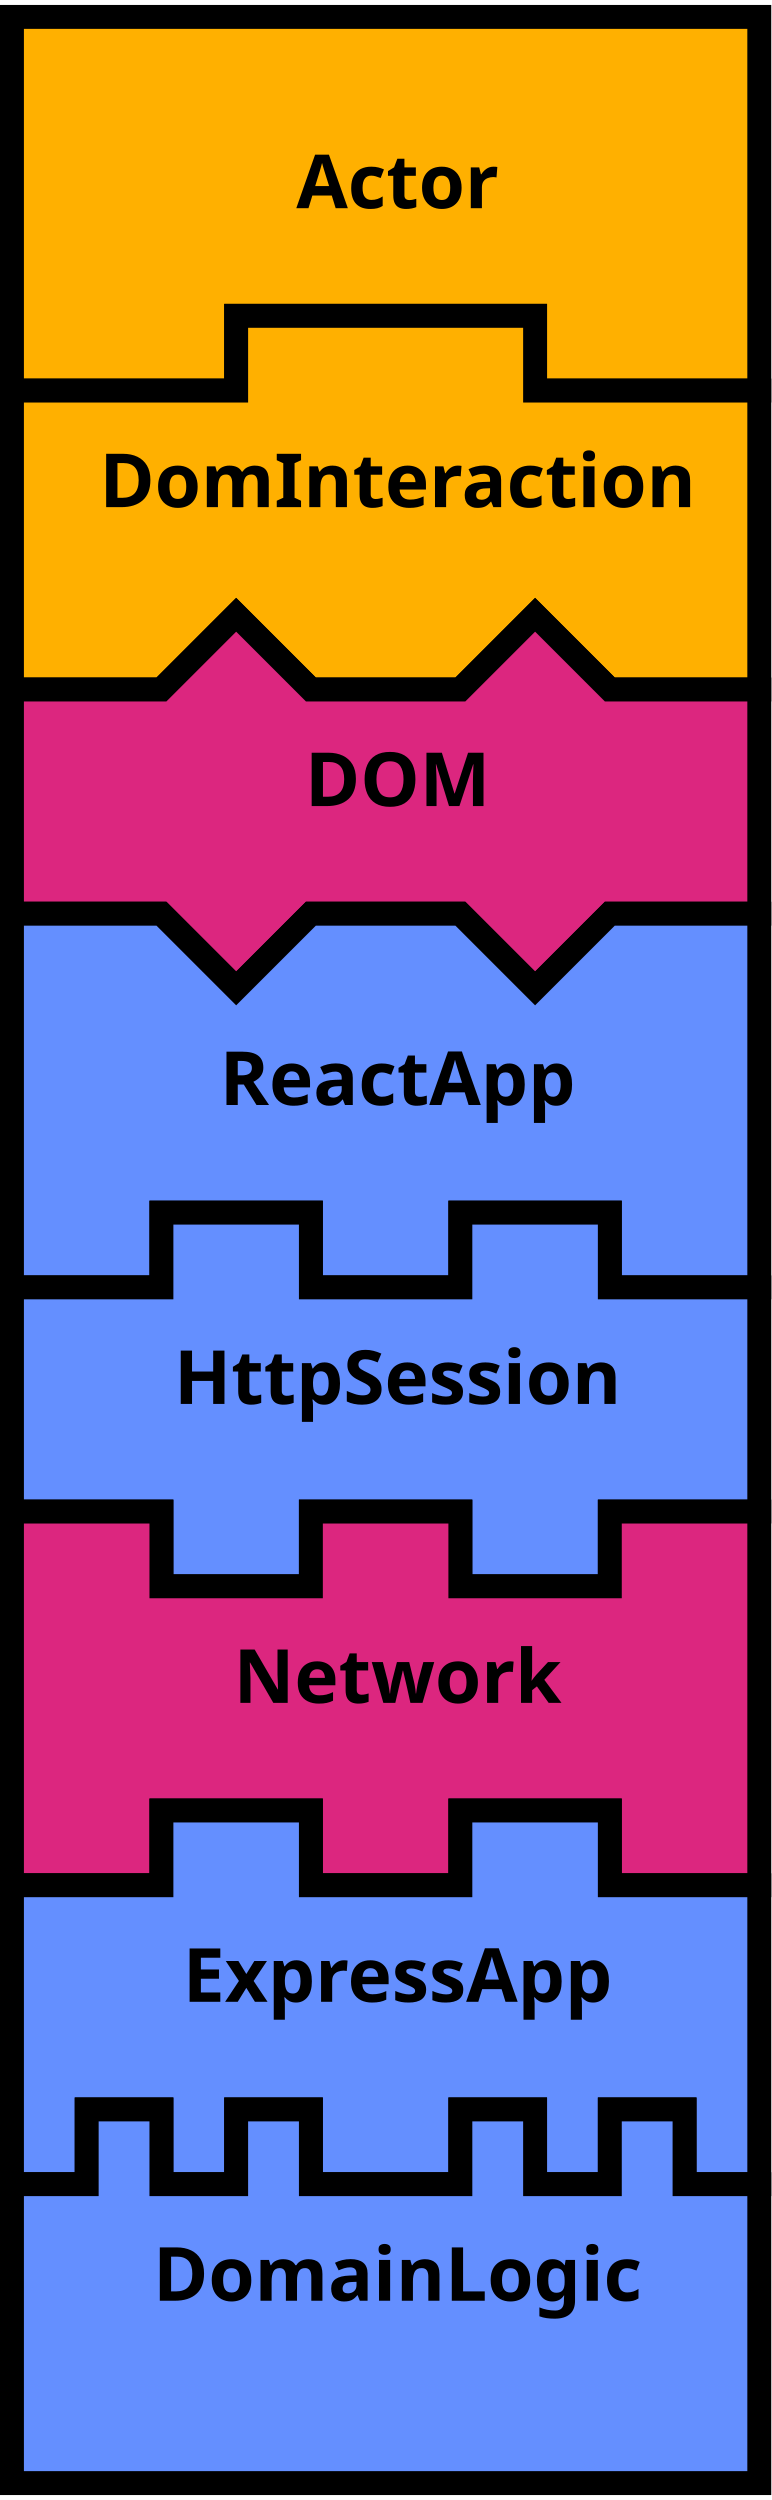
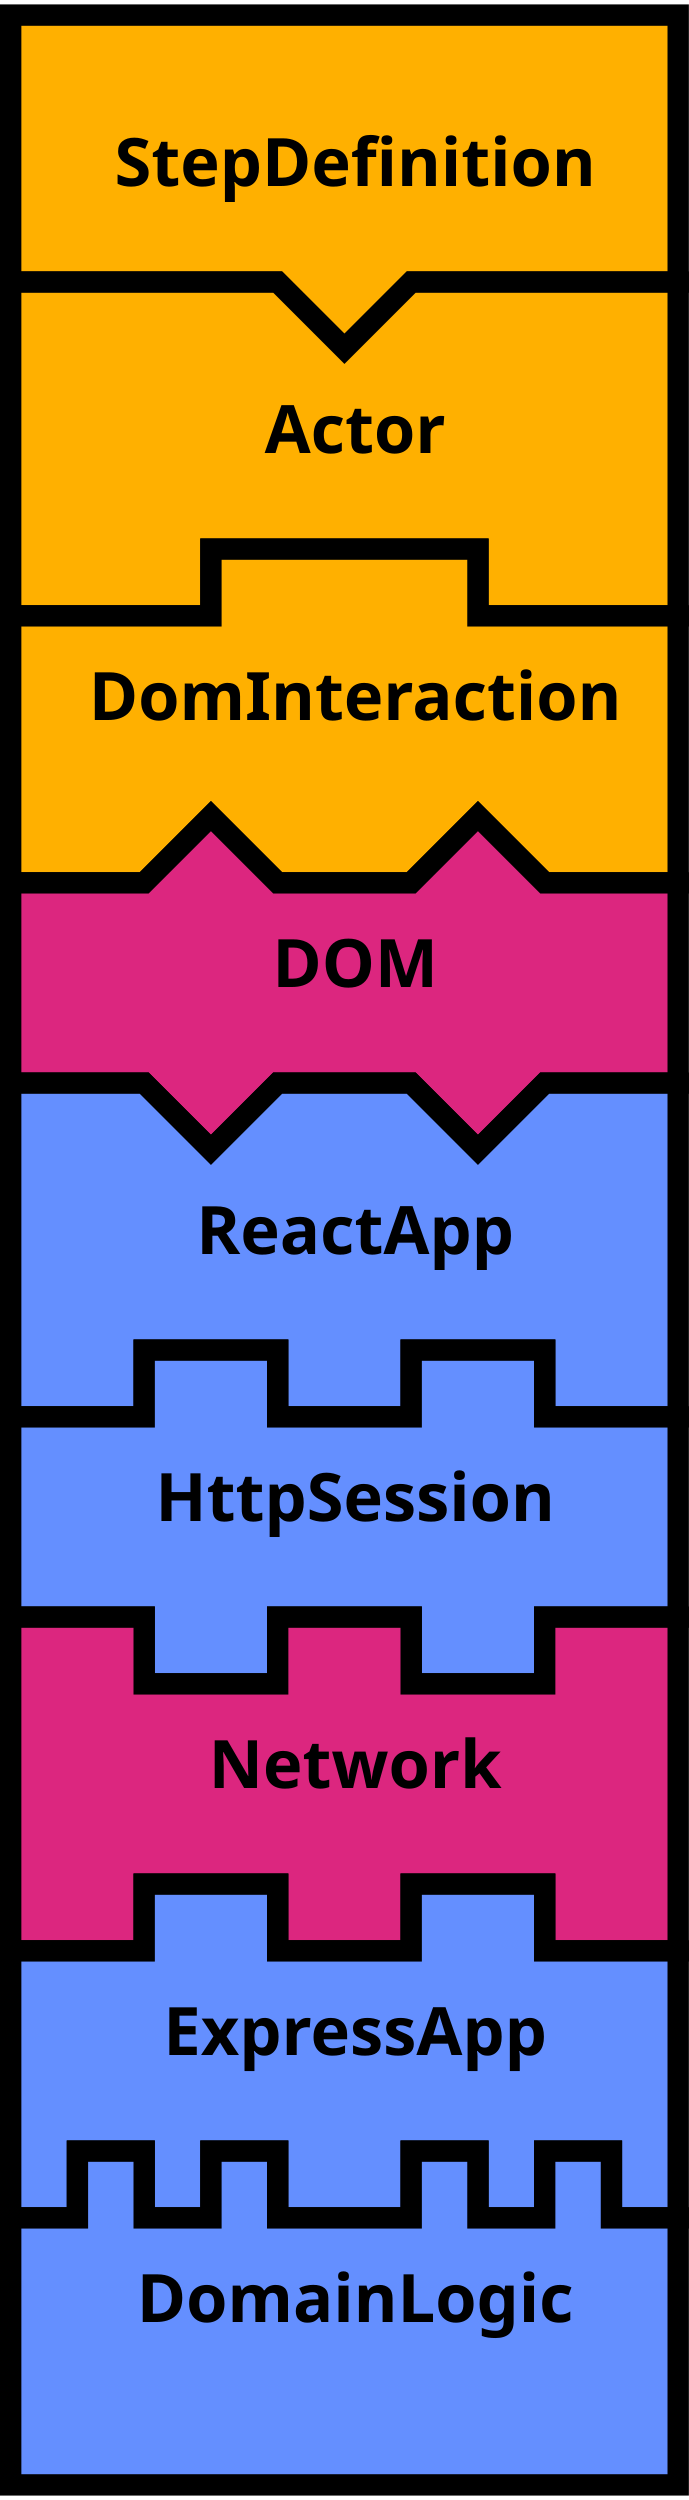
- <svg xmlns="http://www.w3.org/2000/svg" viewBox="0 0 516 1672.627" width="516" height="1672.627">
+ <svg xmlns="http://www.w3.org/2000/svg" viewBox="0 0 516 1872.627" width="516" height="1872.627">
  <defs>
    <style type="text/css">
text {
  font-size: 50px;
  font-family: sans-serif;
  font-weight: bold;
  fill: #000000;
}

path {
  stroke: #000000;
  /*
  Do not specify stroke-width here.
  It is specified in Assembly#toSvg because
  the stroke width is needed to calculate the width
  and height of the SVG
  */
}

/*
IBM palette for colour-blind people
https://davidmathlogic.com/colorblind/#%23648FFF-%23785EF0-%23DC267F-%23FE6100-%23FFB000
*/

.test {
  fill: #FFB000;
}

.infrastructure {
  fill: #DC267F;
}

.production {
  fill: #648FFF;
}

    </style>
  </defs>
  <g stroke-width="16" transform="translate(8, 11.31371)" class="test">
-     <path d="M 0 0 l 50 0 l 50 0 l 50 0 l 50 0 l 50 0 l 50 0 l 50 0 l 50 0 l 50 0 l 50 0 l 0 50 l 0 150 l 0 50 l -50 0 l -50 0 l -50 0 l 0 -50 l -50 0 l -50 0 l -50 0 l -50 0 l 0 50 l -50 0 l -50 0 l -50 0 z" />
+     <path d="M 0 0 l 50 0 l 50 0 l 50 0 l 50 0 l 50 0 l 50 0 l 50 0 l 50 0 l 50 0 l 50 0 l 0 50 l 0 150 l -50 0 l -50 0 l -50 0 l -50 0 l -50 50 l -50 -50 l -50 0 l -50 0 l -50 0 l -50 0 z" />
+     <text x="50%" y="128" alignment-baseline="middle" text-anchor="middle">StepDefinition</text>
+   </g>
+   <g stroke-width="16" transform="translate(8, 211.3137)" class="test">
+     <path d="M 0 0 l 50 0 l 50 0 l 50 0 l 50 0 l 50 50 l 50 -50 l 50 0 l 50 0 l 50 0 l 50 0 l 0 50 l 0 150 l 0 50 l -50 0 l -50 0 l -50 0 l 0 -50 l -50 0 l -50 0 l -50 0 l -50 0 l 0 50 l -50 0 l -50 0 l -50 0 z" />
    <text x="50%" y="128" alignment-baseline="middle" text-anchor="middle">Actor</text>
  </g>
-   <g stroke-width="16" transform="translate(8, 211.3137)" class="test">
+   <g stroke-width="16" transform="translate(8, 411.3137)" class="test">
    <path d="M 0 50 l 50 0 l 50 0 l 50 0 l 0 -50 l 50 0 l 50 0 l 50 0 l 50 0 l 0 50 l 50 0 l 50 0 l 50 0 l 0 150 l 0 50 l -50 0 l -50 0 l -50 -50 l -50 50 l -50 0 l -50 0 l -50 -50 l -50 50 l -50 0 l -50 0 z" />
    <text x="50%" y="128" alignment-baseline="middle" text-anchor="middle">DomInteraction</text>
  </g>
-   <g stroke-width="16" transform="translate(8, 411.3137)" class="infrastructure">
+   <g stroke-width="16" transform="translate(8, 611.3137)" class="infrastructure">
    <path d="M 0 50 l 50 0 l 50 0 l 50 -50 l 50 50 l 50 0 l 50 0 l 50 -50 l 50 50 l 50 0 l 50 0 l 0 150 l -50 0 l -50 0 l -50 50 l -50 -50 l -50 0 l -50 0 l -50 50 l -50 -50 l -50 0 l -50 0 z" />
    <text x="50%" y="128" alignment-baseline="middle" text-anchor="middle">DOM</text>
  </g>
-   <g stroke-width="16" transform="translate(8, 611.3137)" class="production">
+   <g stroke-width="16" transform="translate(8, 811.3137)" class="production">
    <path d="M 0 0 l 50 0 l 50 0 l 50 50 l 50 -50 l 50 0 l 50 0 l 50 50 l 50 -50 l 50 0 l 50 0 l 0 50 l 0 150 l 0 50 l -50 0 l -50 0 l 0 -50 l -50 0 l -50 0 l 0 50 l -50 0 l -50 0 l 0 -50 l -50 0 l -50 0 l 0 50 l -50 0 l -50 0 z" />
    <text x="50%" y="128" alignment-baseline="middle" text-anchor="middle">ReactApp</text>
  </g>
-   <g stroke-width="16" transform="translate(8, 811.3137)" class="production">
+   <g stroke-width="16" transform="translate(8, 1011.314)" class="production">
    <path d="M 0 50 l 50 0 l 50 0 l 0 -50 l 50 0 l 50 0 l 0 50 l 50 0 l 50 0 l 0 -50 l 50 0 l 50 0 l 0 50 l 50 0 l 50 0 l 0 150 l -50 0 l -50 0 l 0 50 l -50 0 l -50 0 l 0 -50 l -50 0 l -50 0 l 0 50 l -50 0 l -50 0 l 0 -50 l -50 0 l -50 0 z" />
    <text x="50%" y="128" alignment-baseline="middle" text-anchor="middle">HttpSession</text>
  </g>
-   <g stroke-width="16" transform="translate(8, 1011.314)" class="infrastructure">
+   <g stroke-width="16" transform="translate(8, 1211.314)" class="infrastructure">
    <path d="M 0 0 l 50 0 l 50 0 l 0 50 l 50 0 l 50 0 l 0 -50 l 50 0 l 50 0 l 0 50 l 50 0 l 50 0 l 0 -50 l 50 0 l 50 0 l 0 50 l 0 150 l 0 50 l -50 0 l -50 0 l 0 -50 l -50 0 l -50 0 l 0 50 l -50 0 l -50 0 l 0 -50 l -50 0 l -50 0 l 0 50 l -50 0 l -50 0 z" />
    <text x="50%" y="128" alignment-baseline="middle" text-anchor="middle">Network</text>
  </g>
-   <g stroke-width="16" transform="translate(8, 1211.314)" class="production">
+   <g stroke-width="16" transform="translate(8, 1411.314)" class="production">
    <path d="M 0 50 l 50 0 l 50 0 l 0 -50 l 50 0 l 50 0 l 0 50 l 50 0 l 50 0 l 0 -50 l 50 0 l 50 0 l 0 50 l 50 0 l 50 0 l 0 150 l 0 50 l -50 0 l 0 -50 l -50 0 l 0 50 l -50 0 l 0 -50 l -50 0 l 0 50 l -50 0 l -50 0 l 0 -50 l -50 0 l 0 50 l -50 0 l 0 -50 l -50 0 l 0 50 l -50 0 z" />
    <text x="50%" y="128" alignment-baseline="middle" text-anchor="middle">ExpressApp</text>
  </g>
-   <g stroke-width="16" transform="translate(8, 1411.314)" class="production">
+   <g stroke-width="16" transform="translate(8, 1611.314)" class="production">
    <path d="M 0 50 l 50 0 l 0 -50 l 50 0 l 0 50 l 50 0 l 0 -50 l 50 0 l 0 50 l 50 0 l 50 0 l 0 -50 l 50 0 l 0 50 l 50 0 l 0 -50 l 50 0 l 0 50 l 50 0 l 0 150 l 0 50 l -50 0 l -50 0 l -50 0 l -50 0 l -50 0 l -50 0 l -50 0 l -50 0 l -50 0 l -50 0 z" />
    <text x="50%" y="128" alignment-baseline="middle" text-anchor="middle">DomainLogic</text>
  </g>
</svg>
